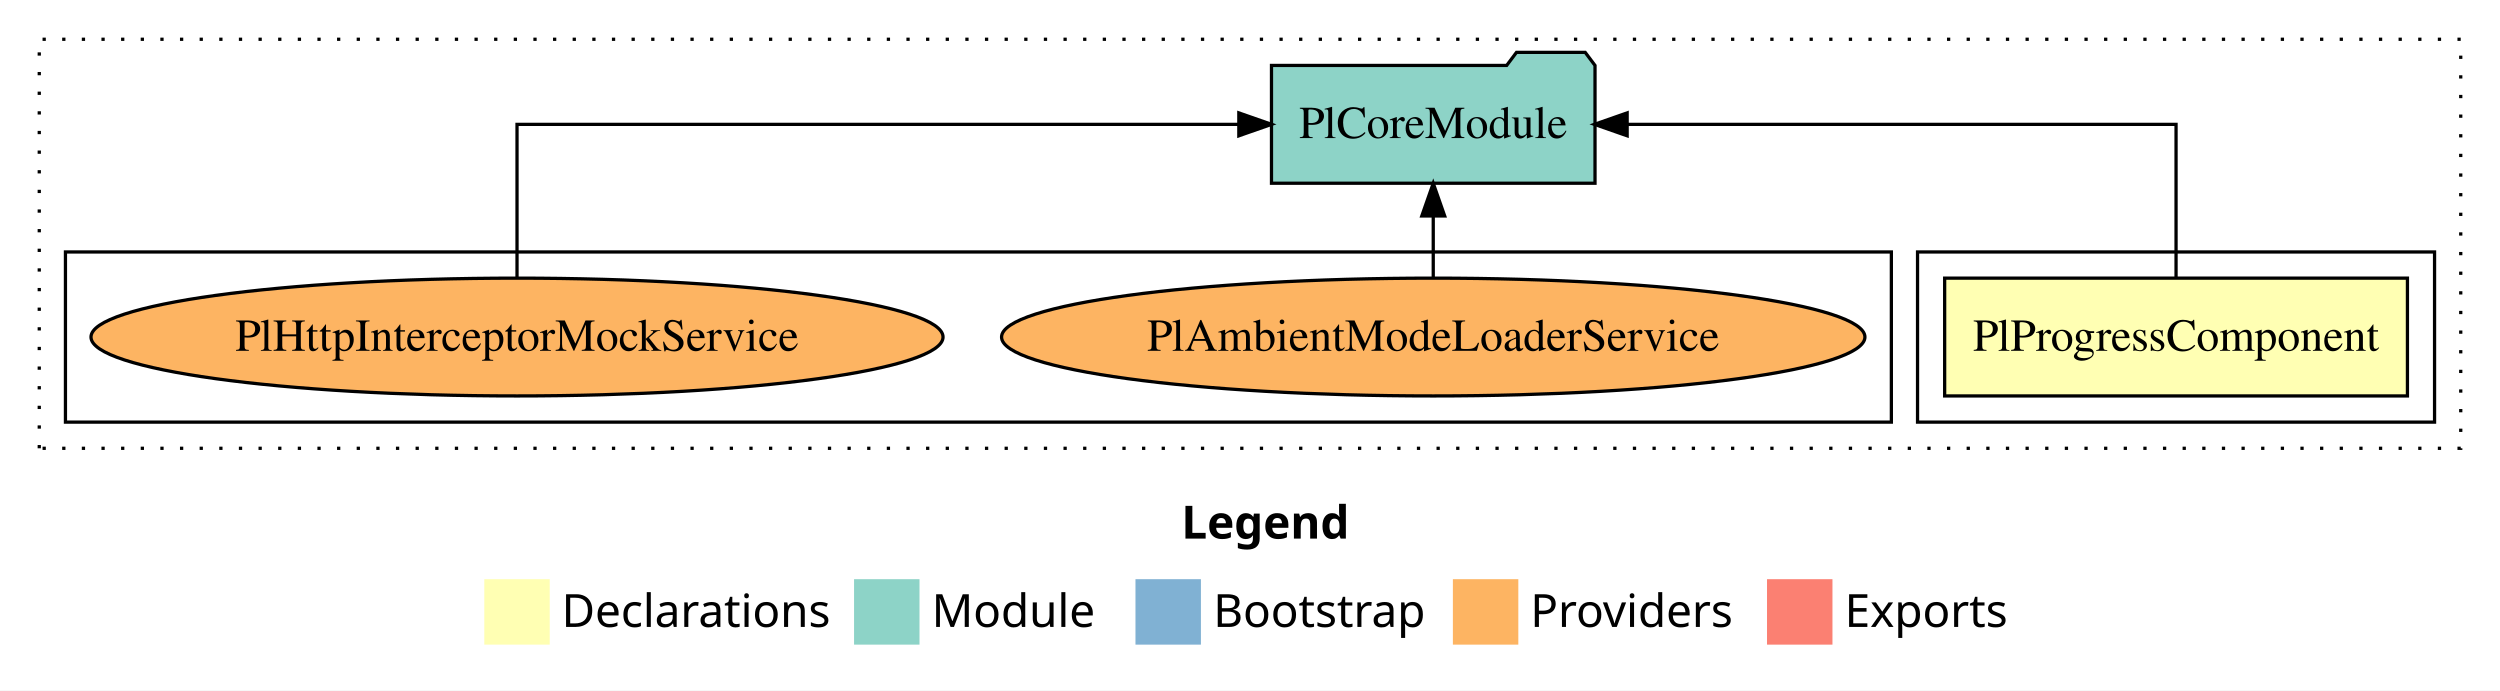
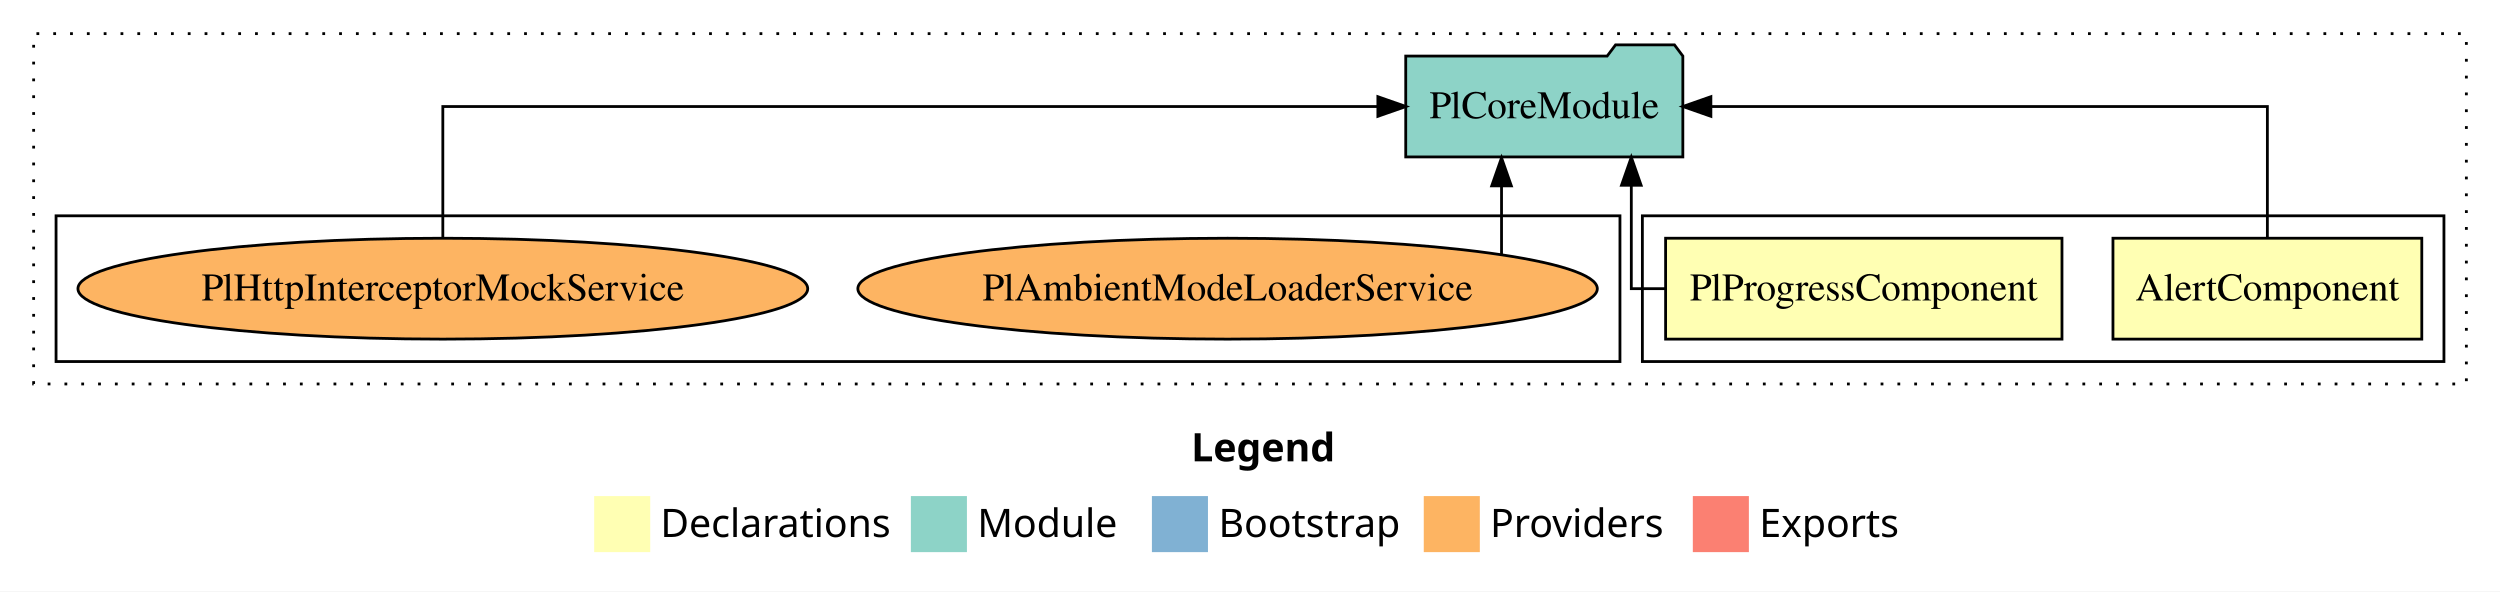
- <svg xmlns="http://www.w3.org/2000/svg" width="764pt" height="211pt" viewBox="0.00 0.00 764.00 211.00">
+ <svg xmlns="http://www.w3.org/2000/svg" width="892pt" height="211pt" viewBox="0.00 0.00 892.00 211.00">
  <g id="graph0" class="graph" transform="scale(1 1) rotate(0) translate(4 207)">
-     <polygon fill="#ffffff" stroke="transparent" points="-4,4 -4,-207 760,-207 760,4 -4,4" />
-     <text text-anchor="start" x="357.009" y="-42.4" font-family="sans-serif" font-weight="bold" font-size="14.00" fill="#000000">Legend</text>
-     <polygon fill="#ffffb3" stroke="transparent" points="144,-10 144,-30 164,-30 164,-10 144,-10" />
-     <text text-anchor="start" x="167.629" y="-15.4" font-family="sans-serif" font-size="14.00" fill="#000000">  Declarations</text>
-     <polygon fill="#8dd3c7" stroke="transparent" points="257,-10 257,-30 277,-30 277,-10 257,-10" />
-     <text text-anchor="start" x="280.725" y="-15.4" font-family="sans-serif" font-size="14.00" fill="#000000">  Module</text>
-     <polygon fill="#80b1d3" stroke="transparent" points="343,-10 343,-30 363,-30 363,-10 343,-10" />
-     <text text-anchor="start" x="366.781" y="-15.4" font-family="sans-serif" font-size="14.00" fill="#000000">  Bootstrap</text>
-     <polygon fill="#fdb462" stroke="transparent" points="440,-10 440,-30 460,-30 460,-10 440,-10" />
-     <text text-anchor="start" x="463.673" y="-15.4" font-family="sans-serif" font-size="14.00" fill="#000000">  Providers</text>
-     <polygon fill="#fb8072" stroke="transparent" points="536,-10 536,-30 556,-30 556,-10 536,-10" />
-     <text text-anchor="start" x="559.726" y="-15.4" font-family="sans-serif" font-size="14.00" fill="#000000">  Exports</text>
+     <polygon fill="#ffffff" stroke="transparent" points="-4,4 -4,-207 888,-207 888,4 -4,4" />
+     <text text-anchor="start" x="421.009" y="-42.4" font-family="sans-serif" font-weight="bold" font-size="14.00" fill="#000000">Legend</text>
+     <polygon fill="#ffffb3" stroke="transparent" points="208,-10 208,-30 228,-30 228,-10 208,-10" />
+     <text text-anchor="start" x="231.629" y="-15.4" font-family="sans-serif" font-size="14.00" fill="#000000">  Declarations</text>
+     <polygon fill="#8dd3c7" stroke="transparent" points="321,-10 321,-30 341,-30 341,-10 321,-10" />
+     <text text-anchor="start" x="344.725" y="-15.4" font-family="sans-serif" font-size="14.00" fill="#000000">  Module</text>
+     <polygon fill="#80b1d3" stroke="transparent" points="407,-10 407,-30 427,-30 427,-10 407,-10" />
+     <text text-anchor="start" x="430.781" y="-15.4" font-family="sans-serif" font-size="14.00" fill="#000000">  Bootstrap</text>
+     <polygon fill="#fdb462" stroke="transparent" points="504,-10 504,-30 524,-30 524,-10 504,-10" />
+     <text text-anchor="start" x="527.673" y="-15.4" font-family="sans-serif" font-size="14.00" fill="#000000">  Providers</text>
+     <polygon fill="#fb8072" stroke="transparent" points="600,-10 600,-30 620,-30 620,-10 600,-10" />
+     <text text-anchor="start" x="623.726" y="-15.4" font-family="sans-serif" font-size="14.00" fill="#000000">  Exports</text>
    <g id="clust1" class="cluster">
-       <polygon fill="none" stroke="#000000" stroke-dasharray="1,5" points="8,-70 8,-195 748,-195 748,-70 8,-70" />
+       <polygon fill="none" stroke="#000000" stroke-dasharray="1,5" points="8,-70 8,-195 876,-195 876,-70 8,-70" />
    </g>
    <g id="clust2" class="cluster">
-       <polygon fill="none" stroke="#000000" points="582,-78 582,-130 740,-130 740,-78 582,-78" />
+       <polygon fill="none" stroke="#000000" points="582,-78 582,-130 868,-130 868,-78 582,-78" />
    </g>
-     <g id="clust7" class="cluster">
+     <g id="clust8" class="cluster">
      <polygon fill="none" stroke="#000000" points="16,-78 16,-130 574,-130 574,-78 16,-78" />
    </g>
    <g id="node1" class="node">
+       <polygon fill="#ffffb3" stroke="#000000" points="860.095,-122 749.905,-122 749.905,-86 860.095,-86 860.095,-122" />
+       <text text-anchor="middle" x="805" y="-99.8" font-family="Times,serif" font-size="14.00" fill="#000000">AlertComponent</text>
+     </g>
+     <g id="node3" class="node">
+       <polygon fill="#8dd3c7" stroke="#000000" points="596.436,-187 593.436,-191 572.436,-191 569.436,-187 497.564,-187 497.564,-151 596.436,-151 596.436,-187" />
+       <text text-anchor="middle" x="547" y="-164.8" font-family="Times,serif" font-size="14.00" fill="#000000">PlCoreModule</text>
+     </g>
+     <g id="edge1" class="edge">
+       <path fill="none" stroke="#000000" d="M805,-122.106C805,-141.339 805,-169 805,-169 805,-169 606.44,-169 606.44,-169" />
+       <polygon fill="#000000" stroke="#000000" points="606.44,-165.5 596.44,-169 606.44,-172.5 606.44,-165.5" />
+     </g>
+     <g id="node2" class="node">
      <polygon fill="#ffffb3" stroke="#000000" points="731.713,-122 590.287,-122 590.287,-86 731.713,-86 731.713,-122" />
      <text text-anchor="middle" x="661" y="-99.8" font-family="Times,serif" font-size="14.00" fill="#000000">PlProgressComponent</text>
    </g>
-     <g id="node2" class="node">
-       <polygon fill="#8dd3c7" stroke="#000000" points="483.436,-187 480.436,-191 459.436,-191 456.436,-187 384.564,-187 384.564,-151 483.436,-151 483.436,-187" />
-       <text text-anchor="middle" x="434" y="-164.8" font-family="Times,serif" font-size="14.00" fill="#000000">PlCoreModule</text>
+     <g id="edge2" class="edge">
+       <path fill="none" stroke="#000000" d="M590.291,-104C582.917,-104 578.052,-104 578.052,-104 578.052,-104 578.052,-140.894 578.052,-140.894" />
+       <polygon fill="#000000" stroke="#000000" points="574.552,-140.894 578.052,-150.894 581.552,-140.894 574.552,-140.894" />
    </g>
-     <g id="edge1" class="edge">
-       <path fill="none" stroke="#000000" d="M661,-122.106C661,-141.339 661,-169 661,-169 661,-169 493.256,-169 493.256,-169" />
-       <polygon fill="#000000" stroke="#000000" points="493.256,-165.5 483.256,-169 493.256,-172.5 493.256,-165.5" />
-     </g>
-     <g id="node3" class="node">
+     <g id="node4" class="node">
      <ellipse fill="#fdb462" stroke="#000000" cx="434" cy="-104" rx="131.922" ry="18" />
      <text text-anchor="middle" x="434" y="-99.8" font-family="Times,serif" font-size="14.00" fill="#000000">PlAmbientModeLoaderService</text>
    </g>
-     <g id="edge2" class="edge">
-       <path fill="none" stroke="#000000" d="M434,-122.106C434,-122.106 434,-140.991 434,-140.991" />
-       <polygon fill="#000000" stroke="#000000" points="430.5,-140.991 434,-150.991 437.5,-140.991 430.5,-140.991" />
+     <g id="edge3" class="edge">
+       <path fill="none" stroke="#000000" d="M531.747,-116.226C531.747,-116.226 531.747,-140.683 531.747,-140.683" />
+       <polygon fill="#000000" stroke="#000000" points="528.247,-140.683 531.747,-150.683 535.247,-140.683 528.247,-140.683" />
    </g>
-     <g id="node4" class="node">
+     <g id="node5" class="node">
      <ellipse fill="#fdb462" stroke="#000000" cx="154" cy="-104" rx="130.192" ry="18" />
      <text text-anchor="middle" x="154" y="-99.8" font-family="Times,serif" font-size="14.00" fill="#000000">PlHttpInterceptorMockService</text>
    </g>
-     <g id="edge3" class="edge">
-       <path fill="none" stroke="#000000" d="M154,-122.106C154,-141.339 154,-169 154,-169 154,-169 374.586,-169 374.586,-169" />
-       <polygon fill="#000000" stroke="#000000" points="374.586,-172.5 384.586,-169 374.586,-165.5 374.586,-172.5" />
+     <g id="edge4" class="edge">
+       <path fill="none" stroke="#000000" d="M154,-122.106C154,-141.339 154,-169 154,-169 154,-169 487.624,-169 487.624,-169" />
+       <polygon fill="#000000" stroke="#000000" points="487.624,-172.5 497.624,-169 487.624,-165.5 487.624,-172.5" />
    </g>
  </g>
</svg>
